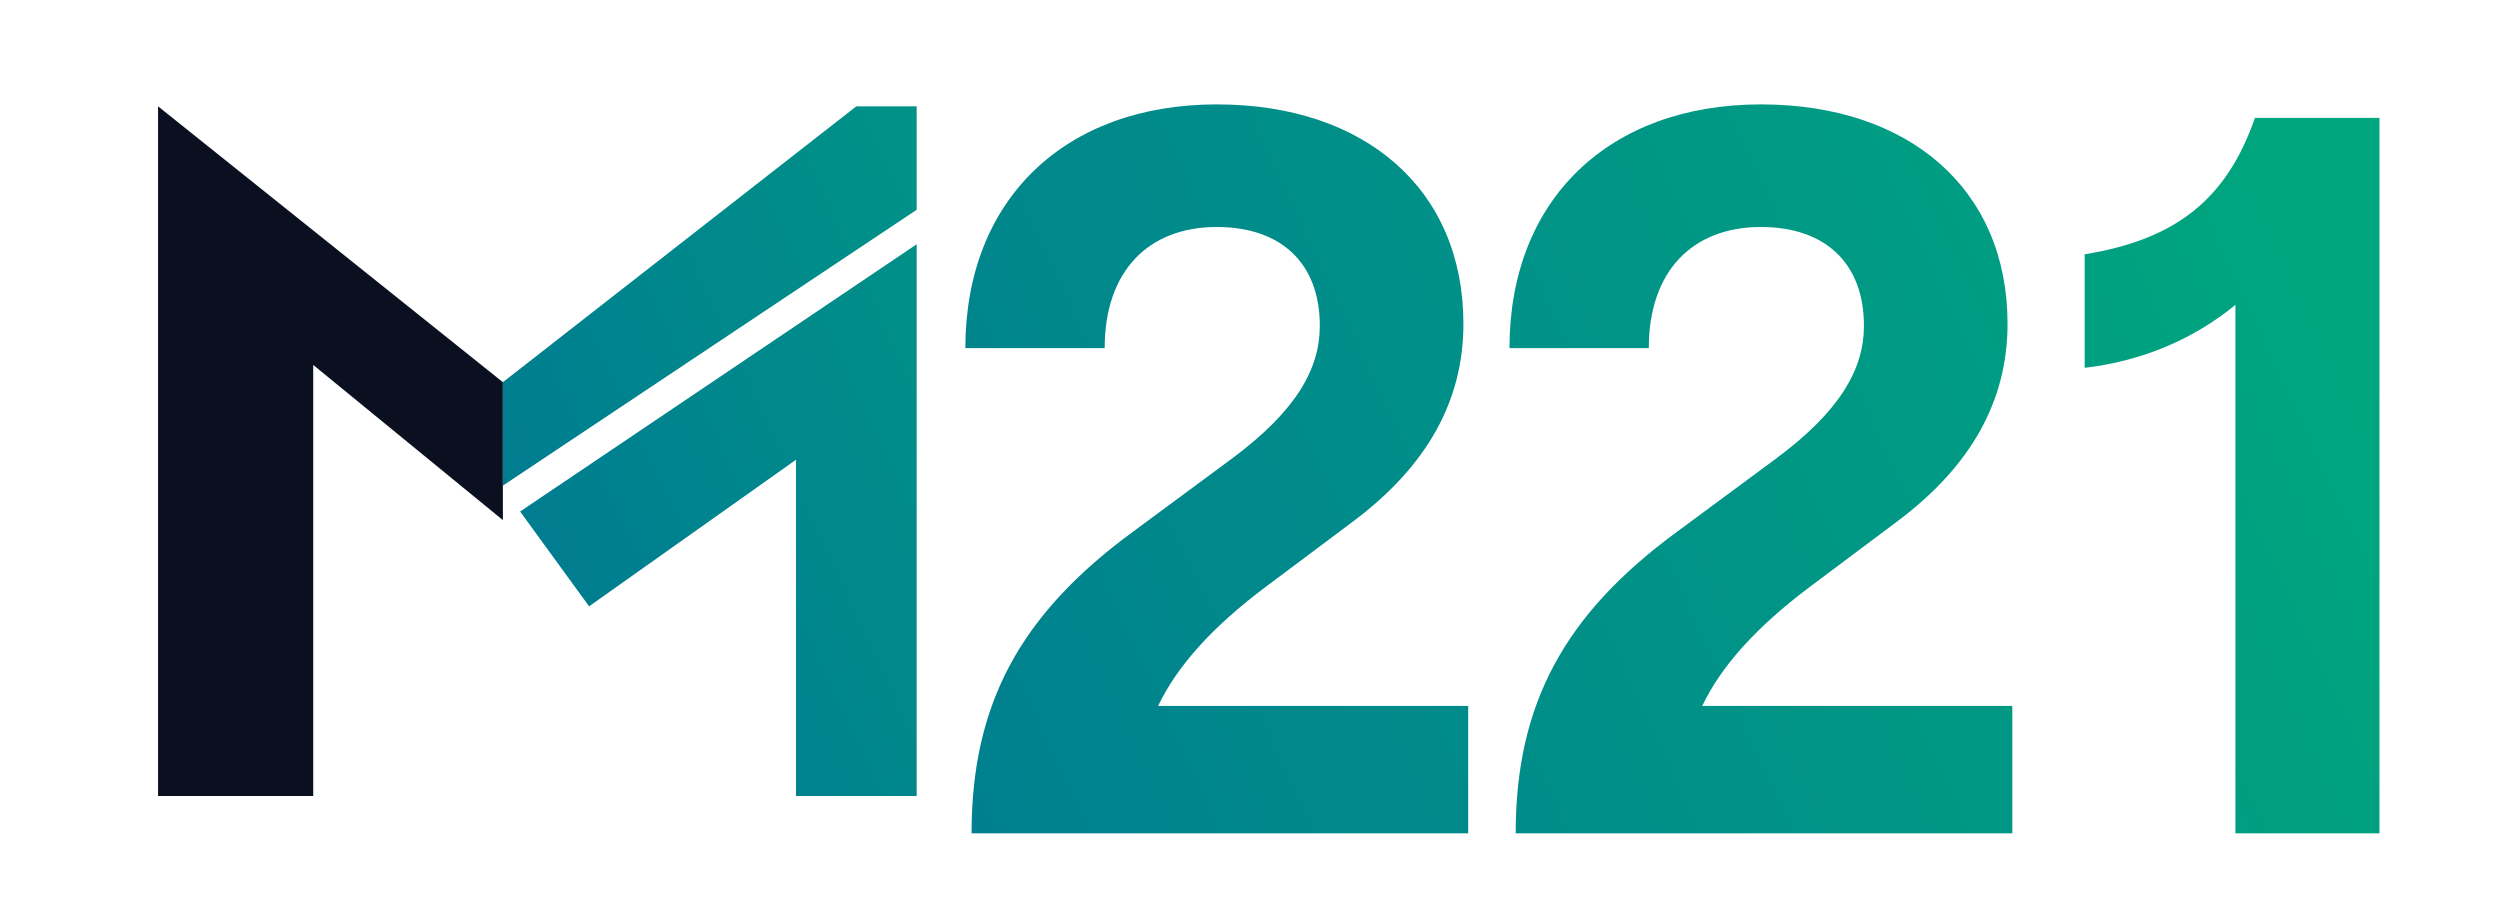
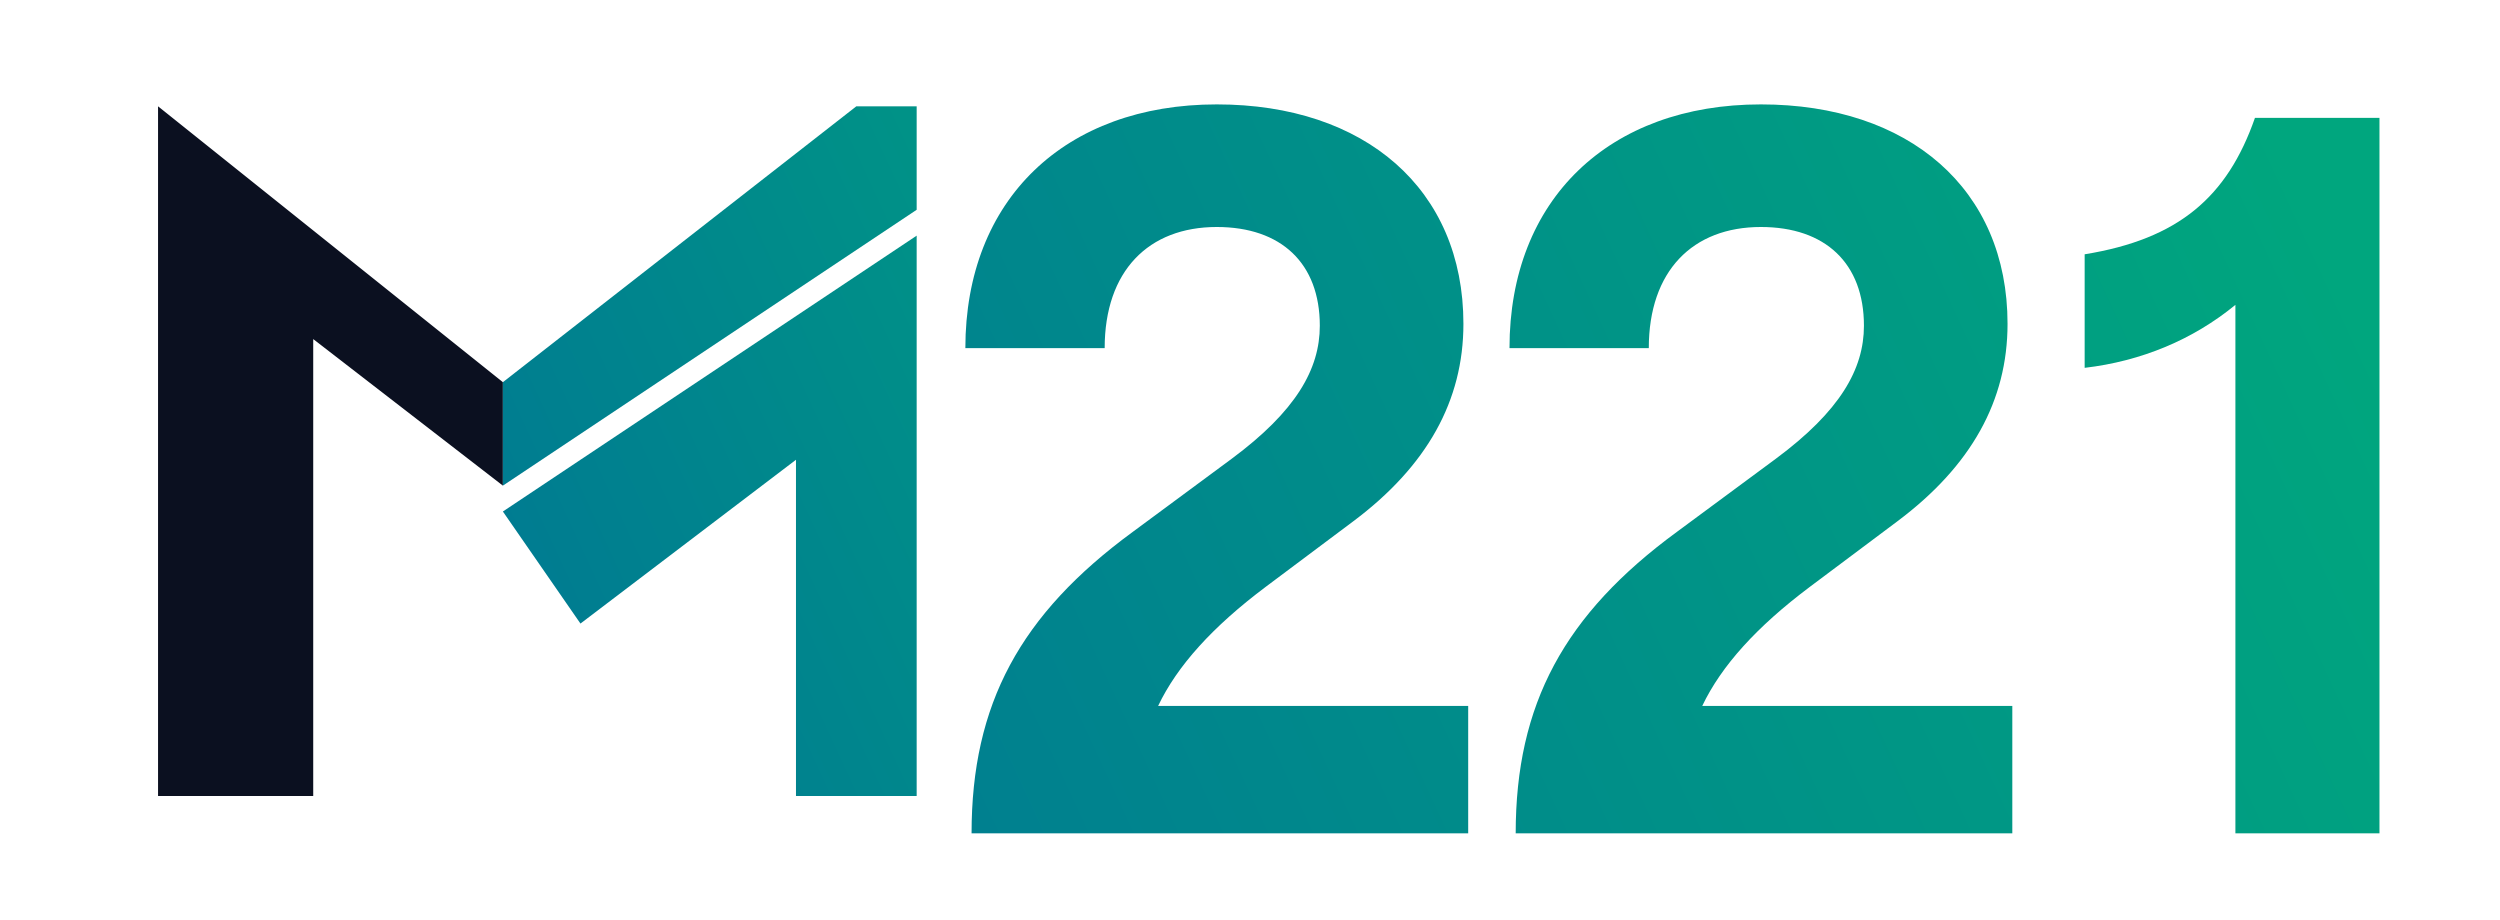
<svg xmlns="http://www.w3.org/2000/svg" viewBox="0 10 174 64" role="img" aria-labelledby="title desc">
  <defs>
    <linearGradient id="site-data-light" x1="58" y1="68" x2="166" y2="18" gradientUnits="userSpaceOnUse">
      <stop offset="0" stop-color="#007C91" />
      <stop offset="1" stop-color="#00A67E" />
    </linearGradient>
  </defs>
  <g transform="translate(-1 3) scale(.6)">
-     <path d="M20 104V24L60 56V72L38 54V104Z" fill="#0B1020" />
+     <path d="M20 104V24L60 56V68L38 51V104Z" fill="#0B1020" />
    <path d="M60 56L101 24H108V36L60 68Z" fill="url(#site-data-light)" />
-     <path d="M62 71L108 40V104H94V65L70 82Z" fill="url(#site-data-light)" />
+     <path d="M60 71L108 39V104H94V65L69 84Z" fill="url(#site-data-light)" />
  </g>
  <path d="M71.184 68H104.686V59.135H83.104C84.432 56.346 86.889 53.623 90.607 50.834L96.684 46.285C101.83 42.434 104.354 37.885 104.354 32.539C104.354 23.143 97.48 17.266 87.188 17.266C76.629 17.266 69.689 23.873 69.689 34.232H79.385C79.385 28.854 82.439 25.799 87.188 25.799C91.67 25.799 94.359 28.322 94.359 32.672C94.359 35.693 92.699 38.615 88.217 41.936L81.344 47.016C73.508 52.76 70.121 59.002 70.121 68Z" transform="translate(-2.5 0)" fill="url(#site-data-light)" />
  <path d="M110.055 68H143.557V59.135H121.975C123.303 56.346 125.76 53.623 129.479 50.834L135.555 46.285C140.701 42.434 143.225 37.885 143.225 32.539C143.225 23.143 136.352 17.266 126.059 17.266C115.5 17.266 108.561 23.873 108.561 34.232H118.256C118.256 28.854 121.311 25.799 126.059 25.799C130.541 25.799 133.23 28.322 133.23 32.672C133.23 35.693 131.57 38.615 127.088 41.936L120.215 47.016C112.379 52.76 108.992 59.002 108.992 68Z" transform="translate(-3.5 0)" fill="url(#site-data-light)" />
  <path d="M163.584 68H173.611V18.203H164.945C163.02 23.715 159.633 26.637 153.092 27.699V35.602C157.043 35.137 160.629 33.643 163.584 31.219Z" transform="translate(-8 0)" fill="url(#site-data-light)" />
</svg>
